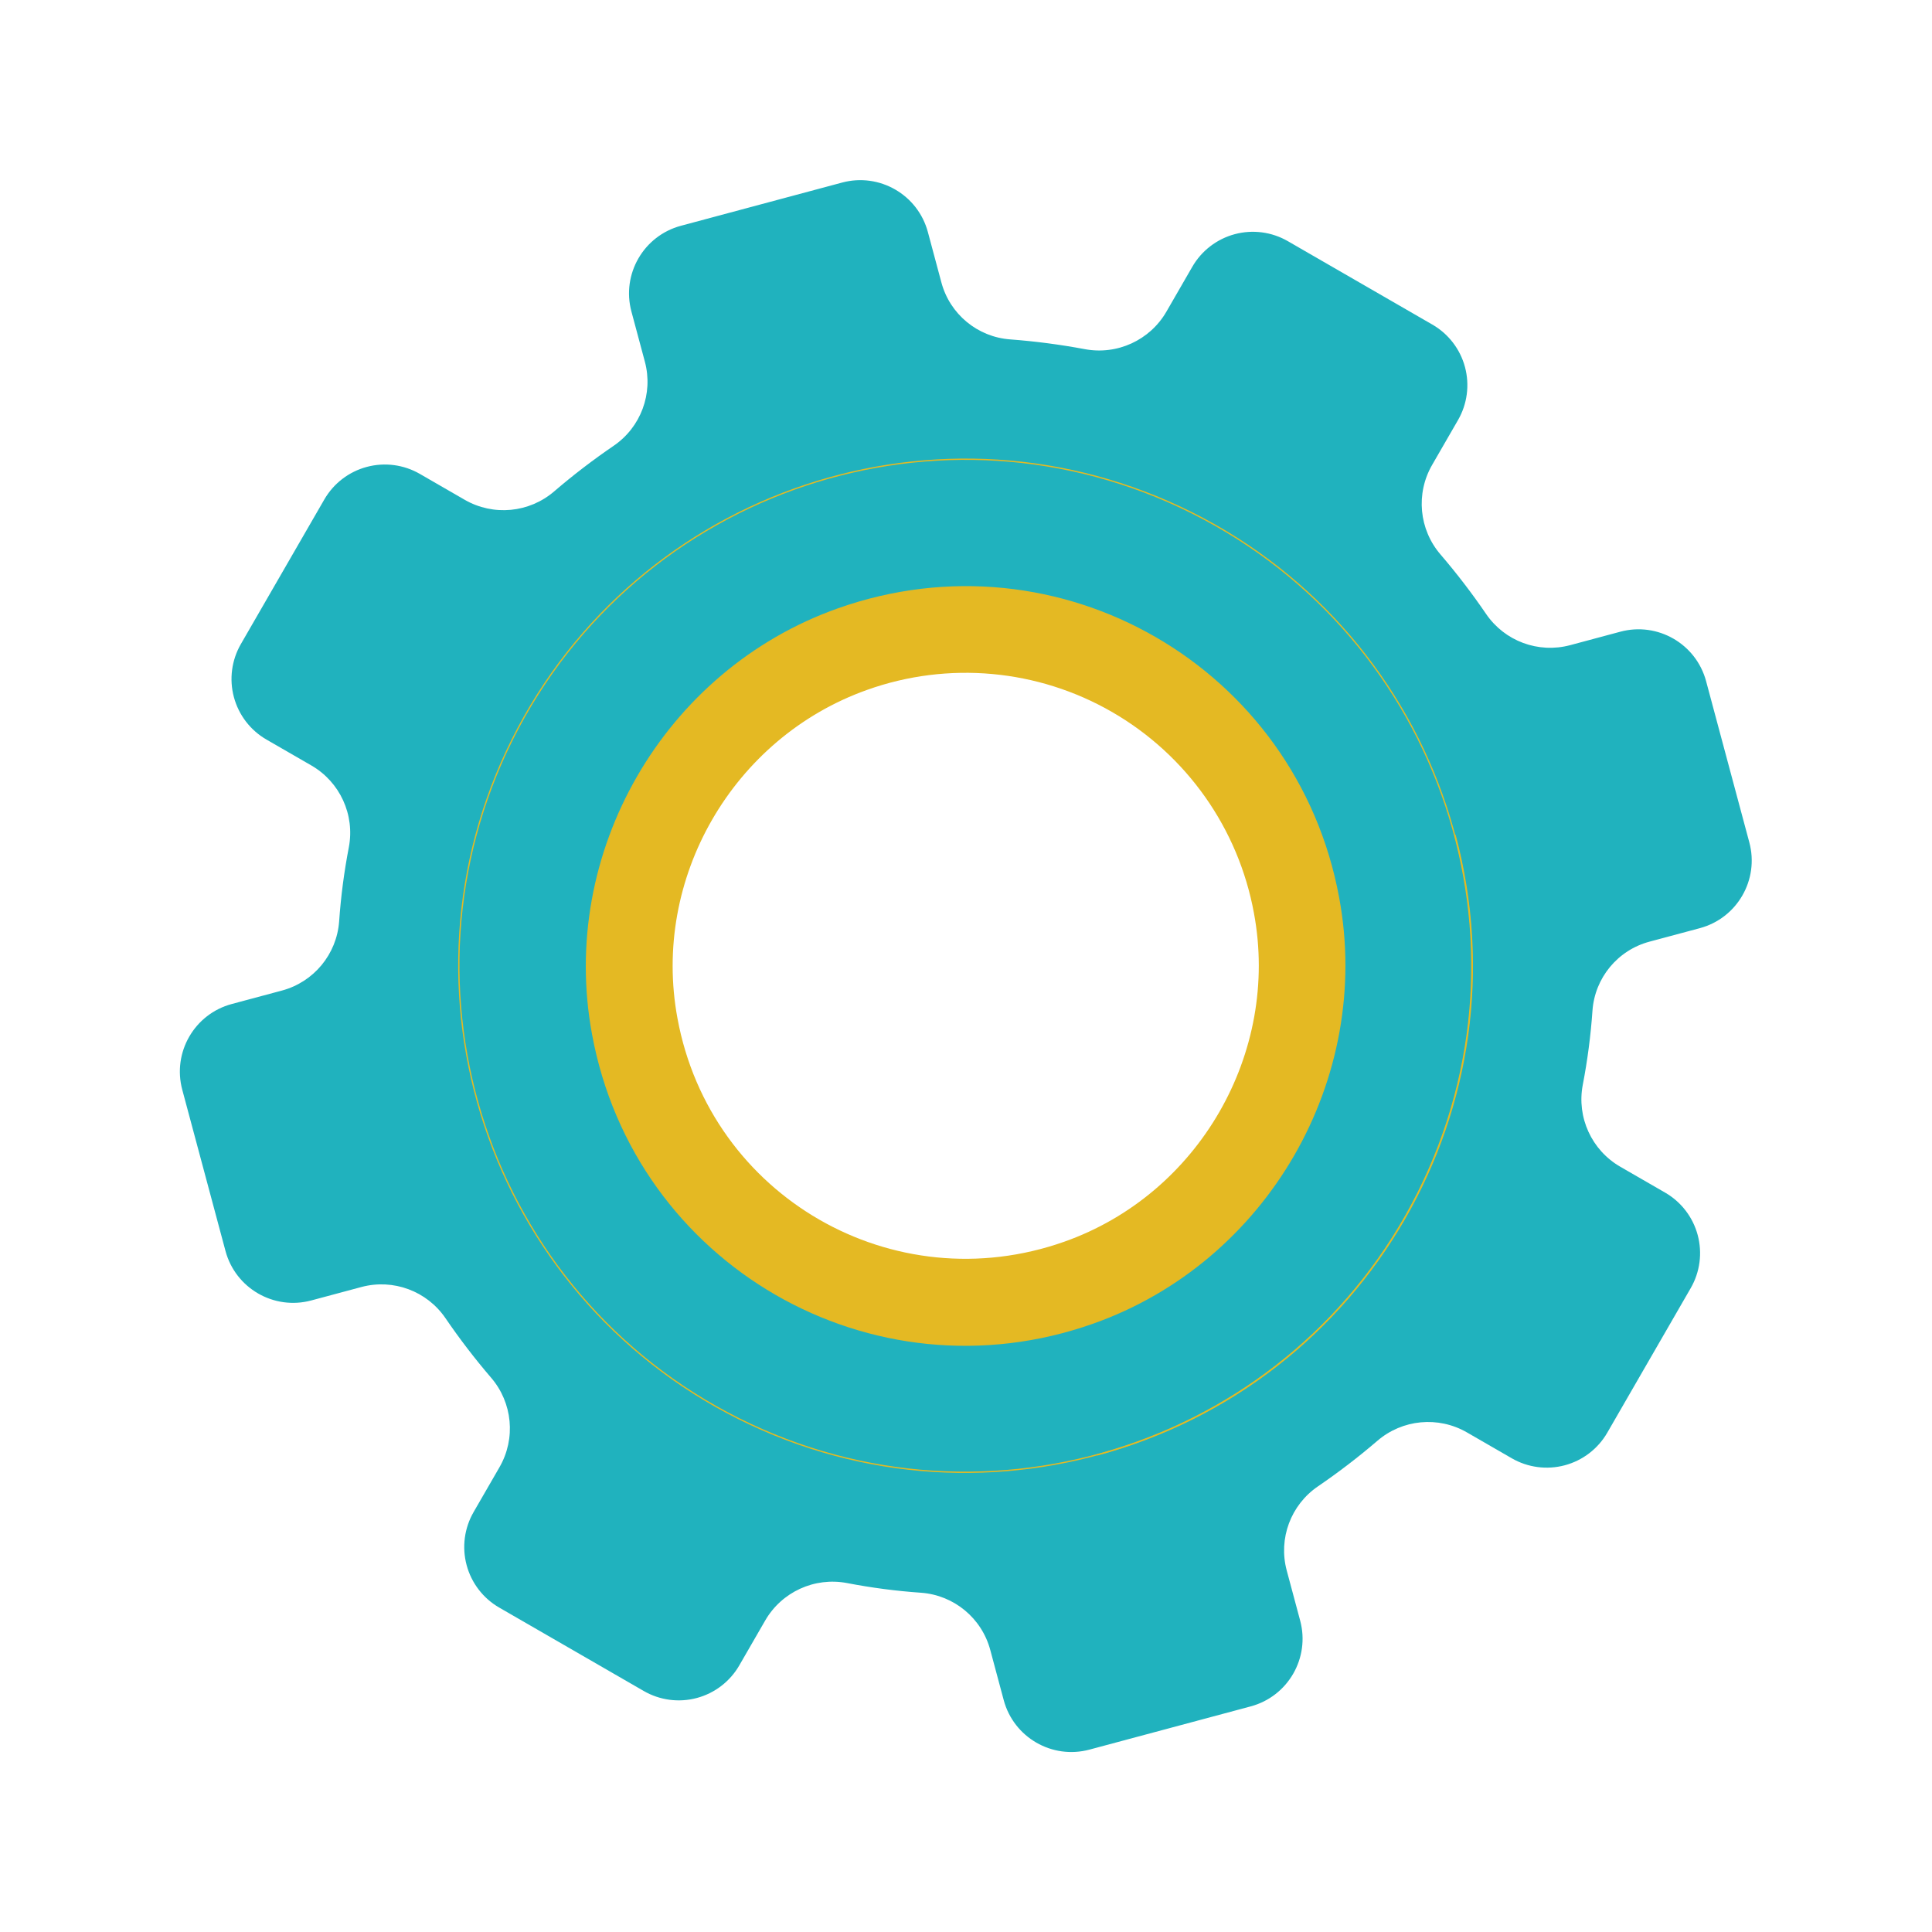
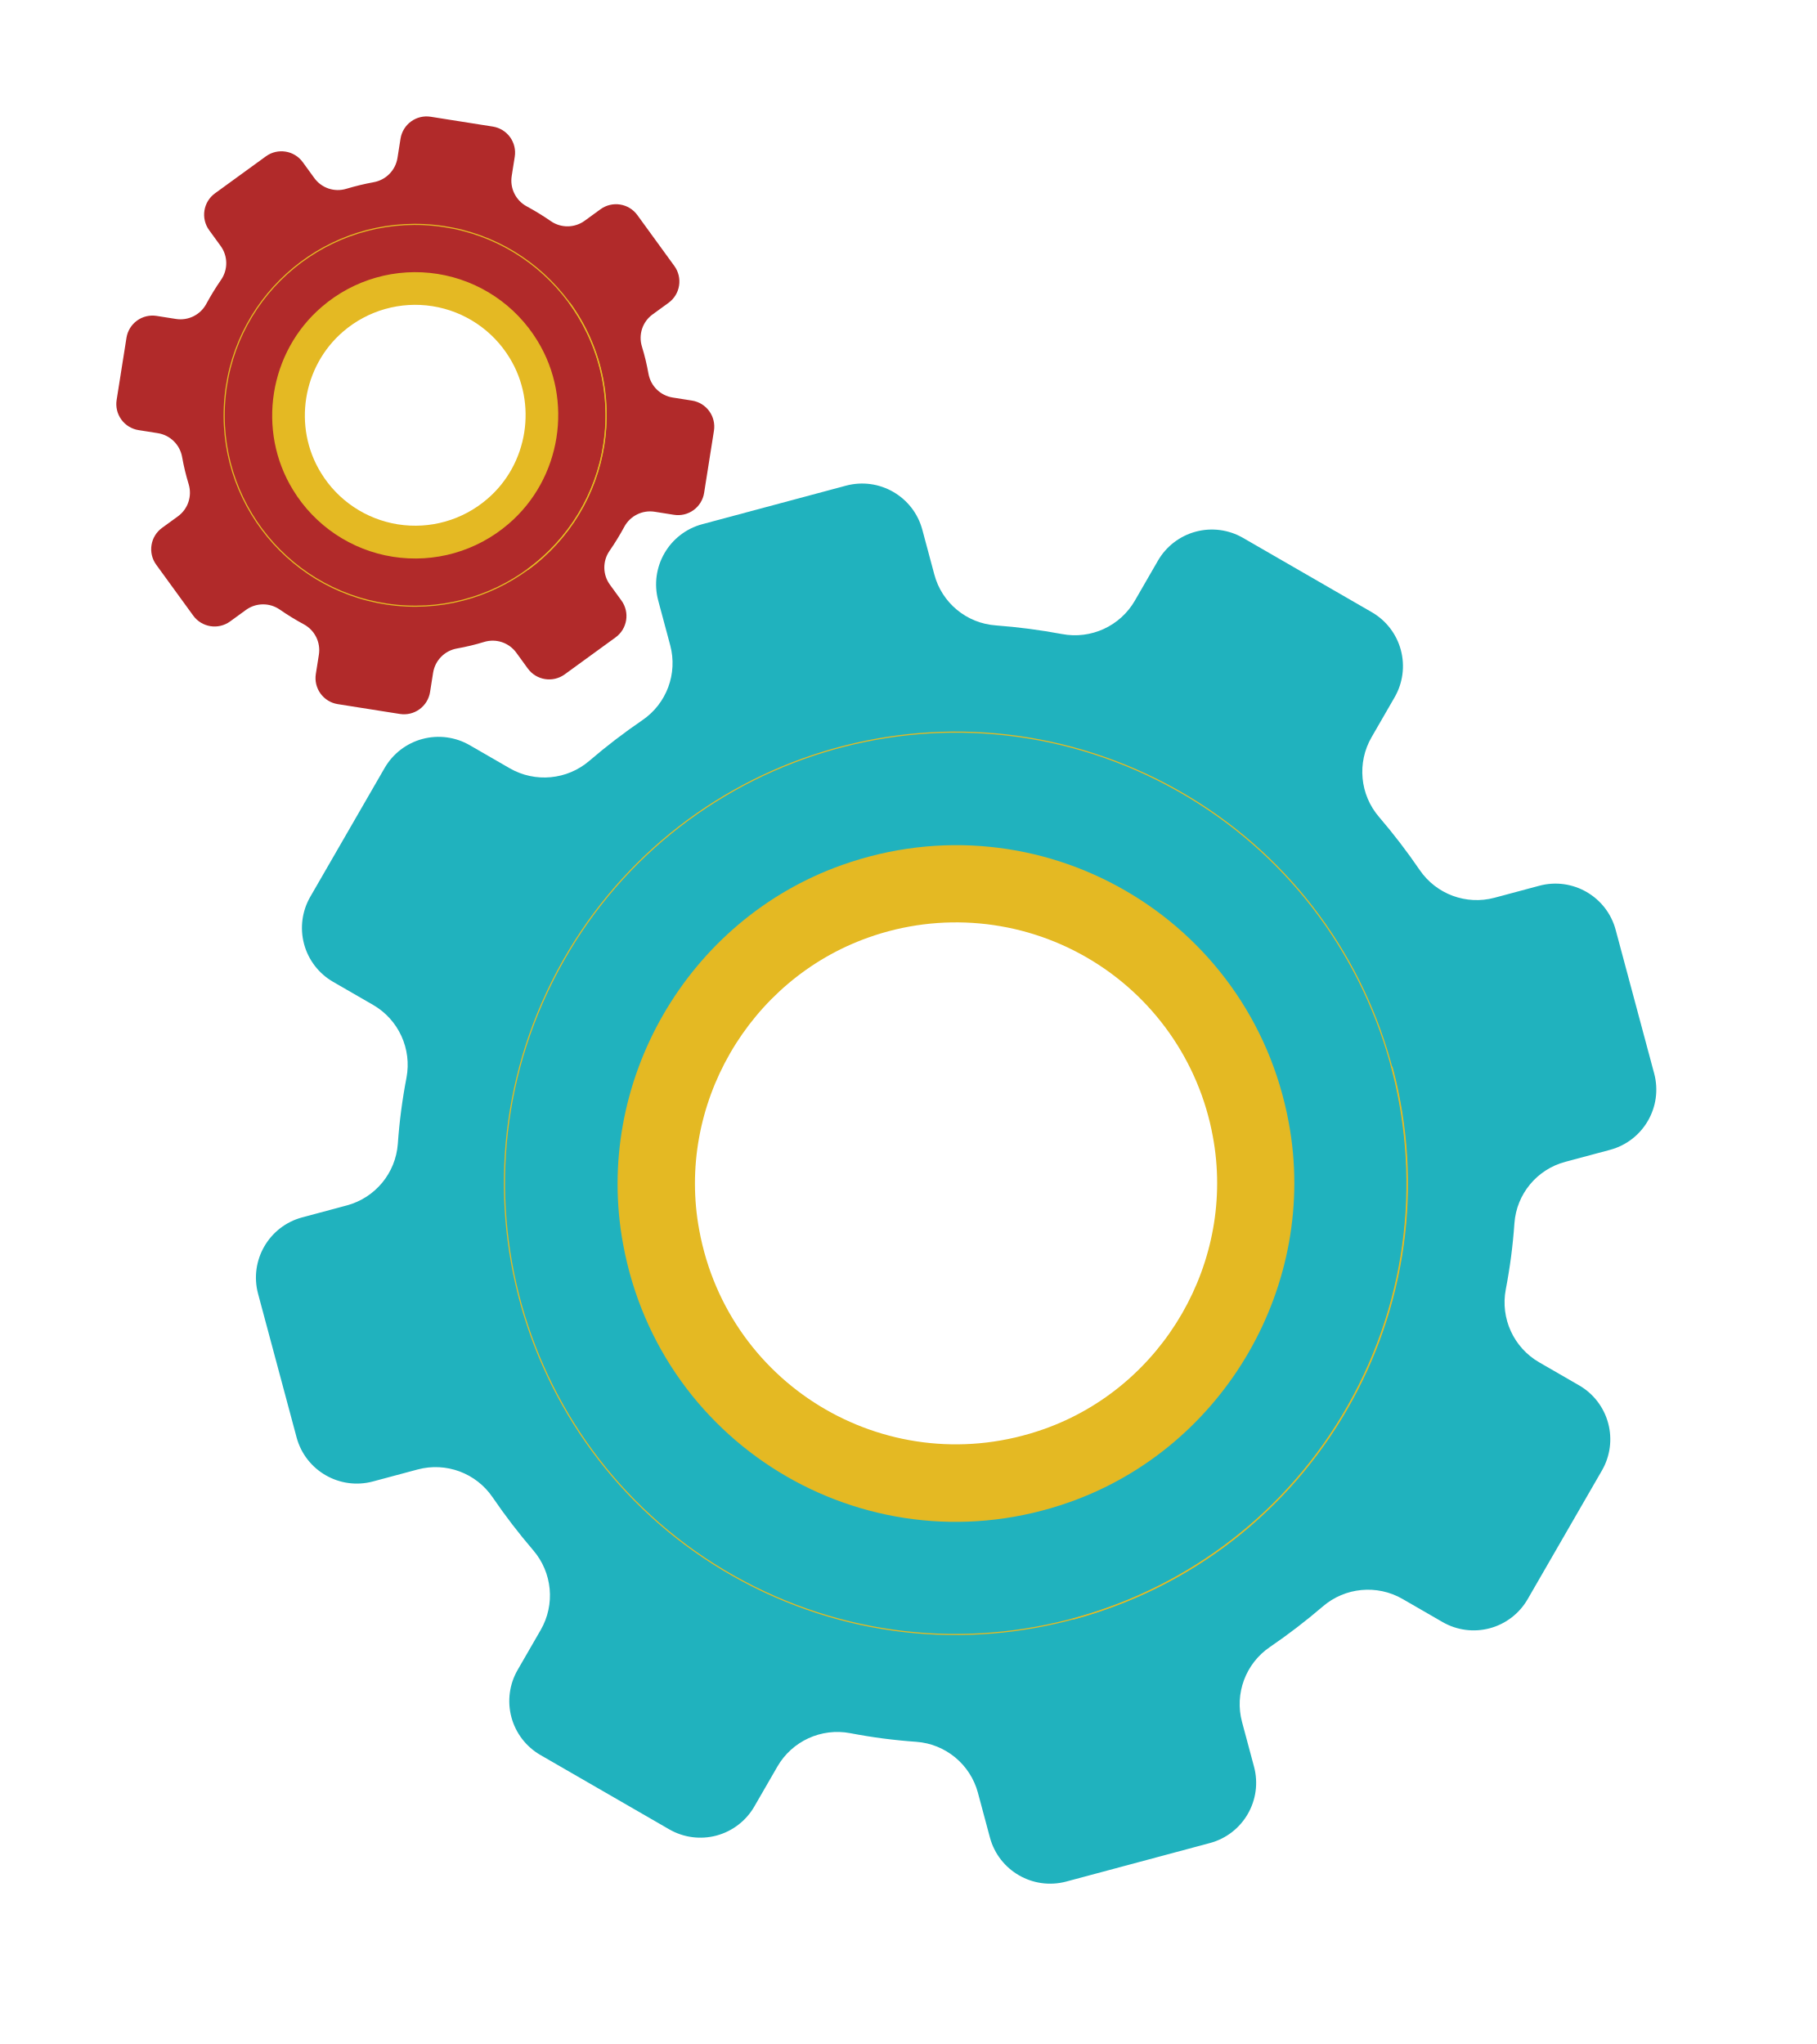
- <svg xmlns="http://www.w3.org/2000/svg" viewBox="0 0 1491.823 1491.823">
+ <svg xmlns="http://www.w3.org/2000/svg" viewBox="0 0 1574.764 1771.877">
  <defs>
    <style>
      .cls-1 {
        fill: #e4b923;
      }

      .cls-2 {
-         fill: #20b2be;
+         fill: #b12a2a;
      }

      .cls-3 {
        fill: none;
        stroke: #e4b923;
        stroke-miterlimit: 10;
      }
+ 
+       .cls-4 {
+         fill: #20b2be;
+       }
    </style>
  </defs>
-   <g id="Group_86" data-name="Group 86" transform="matrix(-0.966, 0.259, -0.259, -0.966, 1491.823, 1176.563)">
-     <path id="Path_66" data-name="Path 66" class="cls-1" d="M940.3,519.726V420.335a41.81,41.81,0,0,0-41.748-41.749H867.711a45.966,45.966,0,0,1-43.647-31.074,392.572,392.572,0,0,0-17.078-41.037,46.284,46.284,0,0,1,9.014-52.9l21.824-21.823a41.663,41.663,0,0,0,0-59.065l-70.214-70.214a41.377,41.377,0,0,0-58.828,0L686.958,124.3a46.284,46.284,0,0,1-52.9,9.014,396.636,396.636,0,0,0-41.275-17.079,46.282,46.282,0,0,1-31.074-43.646V41.749A41.81,41.81,0,0,0,519.963,0H420.572a41.81,41.81,0,0,0-41.749,41.749V72.586a45.965,45.965,0,0,1-31.074,43.646,419.387,419.387,0,0,0-41.275,17.079,46.285,46.285,0,0,1-52.9-9.014l-21.823-21.823a41.663,41.663,0,0,0-59.066,0l-70.214,70.214a41.662,41.662,0,0,0,0,59.065L124.3,253.577a46.286,46.286,0,0,1,9.015,52.9,415.093,415.093,0,0,0-17.079,41.037,46.282,46.282,0,0,1-43.646,31.074H41.749A41.81,41.81,0,0,0,0,420.335v99.391a41.81,41.81,0,0,0,41.749,41.749H72.586a45.964,45.964,0,0,1,43.646,31.074,419.245,419.245,0,0,0,17.079,41.275,46.284,46.284,0,0,1-9.015,52.9l-21.823,21.823a41.662,41.662,0,0,0,0,59.065l70.214,70.214a41.663,41.663,0,0,0,59.066,0L253.577,816a46.285,46.285,0,0,1,52.9-9.014,396.743,396.743,0,0,0,41.275,17.079,46.281,46.281,0,0,1,31.074,43.647v30.837A41.81,41.81,0,0,0,420.572,940.3h99.391a41.81,41.81,0,0,0,41.748-41.749V867.712a45.964,45.964,0,0,1,31.074-43.647,396.57,396.57,0,0,0,41.275-17.079,46.285,46.285,0,0,1,52.9,9.014l21.823,21.823a41.378,41.378,0,0,0,58.828,0l70.214-70.214a41.664,41.664,0,0,0,0-59.065L816,686.721a46.285,46.285,0,0,1-9.014-52.9,396.637,396.637,0,0,0,17.078-41.275,46.283,46.283,0,0,1,43.647-31.074h30.838A41.81,41.81,0,0,0,940.3,519.726ZM488.651,695.735A226.269,226.269,0,0,1,244.8,451.884C253.34,342.293,342.293,253.34,451.884,244.8c139.479-10.912,255,104.372,243.851,243.851C687.195,598.242,598.242,686.958,488.651,695.735Z" transform="translate(138.767 139.004)" />
-     <path id="Path_67" data-name="Path 67" class="cls-2" d="M1218.069,673.437v-128.8a54.06,54.06,0,0,0-54.084-54.084H1123.9a59.832,59.832,0,0,1-56.456-40.089,526.051,526.051,0,0,0-22.06-53.372A60,60,0,0,1,1057,328.534l28.228-28.228a53.976,53.976,0,0,0,0-76.381l-91.088-91.088a53.975,53.975,0,0,0-76.382,0l-28.228,28.228a60,60,0,0,1-68.553,11.623,476.485,476.485,0,0,0-53.372-22.06A59.833,59.833,0,0,1,727.52,94.172V54.084A54.06,54.06,0,0,0,673.436,0h-128.8a54.06,54.06,0,0,0-54.084,54.084V94.172a59.833,59.833,0,0,1-40.088,56.456,525.7,525.7,0,0,0-53.372,22.06,60,60,0,0,1-68.553-11.623l-28.228-28.228a53.975,53.975,0,0,0-76.382,0l-91.088,91.088a53.975,53.975,0,0,0,0,76.381l28.228,28.228a60,60,0,0,1,11.623,68.553,476.412,476.412,0,0,0-22.06,53.372,59.514,59.514,0,0,1-56.456,40.089H54.084A54.059,54.059,0,0,0,0,544.632v128.8A54.059,54.059,0,0,0,54.084,727.52H94.172a59.833,59.833,0,0,1,56.456,40.088,525.9,525.9,0,0,0,22.06,53.372,60,60,0,0,1-11.623,68.553l-28.228,28.228a53.975,53.975,0,0,0,0,76.382l91.088,91.089a53.975,53.975,0,0,0,76.382,0L328.535,1057a60,60,0,0,1,68.553-11.623,525.661,525.661,0,0,0,53.373,22.06,59.514,59.514,0,0,1,40.088,56.455v40.089a54.059,54.059,0,0,0,54.084,54.083h128.8a54.059,54.059,0,0,0,54.084-54.083V1123.9a59.833,59.833,0,0,1,40.088-56.455,525.793,525.793,0,0,0,53.372-22.06A60,60,0,0,1,889.534,1057l28.228,28.228a53.975,53.975,0,0,0,76.382,0l91.088-91.088a53.976,53.976,0,0,0,0-76.382L1057,889.534a60,60,0,0,1-11.623-68.554,476.6,476.6,0,0,0,22.06-53.372A59.833,59.833,0,0,1,1123.9,727.52h40.088A54.06,54.06,0,0,0,1218.069,673.437Zm-585.2,227.958C452.12,915.627,302.441,765.948,316.911,585.431,328.06,443.344,443.344,328.06,585.432,316.911,766.186,302.679,915.864,452.358,901.4,632.874,890.246,774.962,774.962,890.246,632.873,901.394Z" transform="translate(0 0)" />
-     <ellipse id="Ellipse_10" data-name="Ellipse 10" class="cls-3" cx="390.921" cy="390.921" rx="390.921" ry="390.921" transform="matrix(0.664, -0.748, 0.748, 0.664, 57.32, 642.202)" />
-     <path id="Path_68" data-name="Path 68" class="cls-3" d="M0,390.921C0,175.06,175.061,0,390.921,0" transform="translate(217.995 218.232)" />
+   <g id="Group_95" data-name="Group 95" transform="translate(-738.009 279.585)">
+     <g id="Group_85" data-name="Group 85" transform="matrix(-0.809, 0.588, -0.588, -0.809, 1458, 137.428)">
+       <path id="Path_66" data-name="Path 66" class="cls-1" d="M397.911,219.935v-42.06a17.693,17.693,0,0,0-17.667-17.667h-13.05a19.451,19.451,0,0,1-18.47-13.15,166.129,166.129,0,0,0-7.227-17.366,19.586,19.586,0,0,1,3.814-22.385l9.235-9.235a17.631,17.631,0,0,0,0-24.995L324.833,43.365a17.51,17.51,0,0,0-24.895,0L290.7,52.6a19.586,19.586,0,0,1-22.385,3.814,167.85,167.85,0,0,0-17.467-7.227,19.585,19.585,0,0,1-13.15-18.47V17.667A17.693,17.693,0,0,0,220.036,0h-42.06a17.693,17.693,0,0,0-17.667,17.667v13.05a19.451,19.451,0,0,1-13.15,18.47,177.476,177.476,0,0,0-17.466,7.227A19.587,19.587,0,0,1,107.307,52.6l-9.235-9.235a17.631,17.631,0,0,0-25,0L43.365,73.078a17.63,17.63,0,0,0,0,24.995l9.235,9.235a19.587,19.587,0,0,1,3.815,22.385,175.671,175.671,0,0,0-7.228,17.366,19.585,19.585,0,0,1-18.47,13.15H17.667A17.693,17.693,0,0,0,0,177.875v42.06A17.693,17.693,0,0,0,17.667,237.6h13.05a19.451,19.451,0,0,1,18.47,13.15,177.431,177.431,0,0,0,7.228,17.466A19.586,19.586,0,0,1,52.6,290.6l-9.235,9.235a17.63,17.63,0,0,0,0,24.995l29.713,29.713a17.631,17.631,0,0,0,25,0l9.235-9.235a19.587,19.587,0,0,1,22.385-3.814,167.878,167.878,0,0,0,17.466,7.228,19.585,19.585,0,0,1,13.15,18.47v13.05a17.693,17.693,0,0,0,17.667,17.667h42.06A17.693,17.693,0,0,0,237.7,380.244v-13.05a19.451,19.451,0,0,1,13.15-18.47,167.813,167.813,0,0,0,17.467-7.227,19.587,19.587,0,0,1,22.385,3.815l9.235,9.235a17.51,17.51,0,0,0,24.895,0l29.713-29.713a17.631,17.631,0,0,0,0-25l-9.235-9.235a19.587,19.587,0,0,1-3.814-22.385,167.834,167.834,0,0,0,7.227-17.466,19.586,19.586,0,0,1,18.47-13.15h13.05A17.693,17.693,0,0,0,397.911,219.935ZM206.785,294.418A95.751,95.751,0,0,1,103.593,191.226c3.614-46.376,41.257-84.019,87.633-87.633A95.7,95.7,0,0,1,294.418,206.785C290.8,253.161,253.161,290.7,206.785,294.418Z" transform="translate(58.723 58.823)" />
+       <path id="Path_67" data-name="Path 67" class="cls-2" d="M515.457,284.982V230.475a22.877,22.877,0,0,0-22.887-22.887H475.606a25.32,25.32,0,0,1-23.891-16.965,222.6,222.6,0,0,0-9.335-22.586,25.389,25.389,0,0,1,4.919-29.01l11.945-11.945a22.841,22.841,0,0,0,0-32.323L420.7,56.213a22.841,22.841,0,0,0-32.323,0L376.429,68.159a25.389,25.389,0,0,1-29.01,4.918,201.641,201.641,0,0,0-22.586-9.335,25.32,25.32,0,0,1-16.964-23.891V22.887A22.877,22.877,0,0,0,284.982,0H230.475a22.877,22.877,0,0,0-22.887,22.887V39.851a25.32,25.32,0,0,1-16.964,23.891,222.471,222.471,0,0,0-22.586,9.335,25.389,25.389,0,0,1-29.01-4.919L127.082,56.213a22.841,22.841,0,0,0-32.323,0L56.213,94.76a22.841,22.841,0,0,0,0,32.323l11.946,11.945a25.389,25.389,0,0,1,4.919,29.01,201.614,201.614,0,0,0-9.335,22.586,25.185,25.185,0,0,1-23.891,16.964H22.887A22.877,22.877,0,0,0,0,230.475v54.507a22.877,22.877,0,0,0,22.887,22.887H39.851a25.32,25.32,0,0,1,23.891,16.964,222.546,222.546,0,0,0,9.335,22.586,25.389,25.389,0,0,1-4.919,29.01L56.213,388.374a22.841,22.841,0,0,0,0,32.323L94.76,459.243a22.841,22.841,0,0,0,32.323,0L139.028,447.3a25.389,25.389,0,0,1,29.01-4.919,222.456,222.456,0,0,0,22.586,9.335,25.185,25.185,0,0,1,16.964,23.891V492.57a22.877,22.877,0,0,0,22.887,22.887h54.507a22.877,22.877,0,0,0,22.887-22.887V475.605a25.32,25.32,0,0,1,16.964-23.891,222.53,222.53,0,0,0,22.586-9.335,25.389,25.389,0,0,1,29.01,4.919l11.945,11.946a22.841,22.841,0,0,0,32.323,0L459.244,420.7a22.841,22.841,0,0,0,0-32.323L447.3,376.429a25.389,25.389,0,0,1-4.919-29.01,201.688,201.688,0,0,0,9.335-22.586,25.32,25.32,0,0,1,23.891-16.964H492.57A22.877,22.877,0,0,0,515.457,284.982Zm-247.64,96.466A124.016,124.016,0,0,1,134.109,247.74c4.718-60.128,53.5-108.913,113.632-113.631A124.017,124.017,0,0,1,381.448,267.817C376.73,327.945,327.945,376.73,267.816,381.448Z" transform="translate(0 0)" />
+       <ellipse id="Ellipse_10" data-name="Ellipse 10" class="cls-3" cx="165.428" cy="165.428" rx="165.428" ry="165.428" transform="matrix(0.664, -0.748, 0.748, 0.664, 24.257, 271.764)" />
+       <path id="Path_68" data-name="Path 68" class="cls-3" d="M0,165.428A165.449,165.449,0,0,1,165.428,0" transform="translate(92.25 92.351)" />
+     </g>
+     <g id="Group_86" data-name="Group 86" transform="matrix(-0.966, 0.259, -0.259, -0.966, 2312.772, 1177.033)">
+       <path id="Path_66-2" data-name="Path 66" class="cls-1" d="M940.3,519.726V420.335a41.81,41.81,0,0,0-41.748-41.749H867.711a45.966,45.966,0,0,1-43.647-31.074,392.572,392.572,0,0,0-17.078-41.037,46.284,46.284,0,0,1,9.014-52.9l21.824-21.823a41.663,41.663,0,0,0,0-59.065l-70.214-70.214a41.377,41.377,0,0,0-58.828,0L686.958,124.3a46.284,46.284,0,0,1-52.9,9.014,396.636,396.636,0,0,0-41.275-17.079,46.282,46.282,0,0,1-31.074-43.646V41.749A41.81,41.81,0,0,0,519.963,0H420.572a41.81,41.81,0,0,0-41.749,41.749V72.586a45.965,45.965,0,0,1-31.074,43.646,419.387,419.387,0,0,0-41.275,17.079,46.285,46.285,0,0,1-52.9-9.014l-21.823-21.823a41.663,41.663,0,0,0-59.066,0l-70.214,70.214a41.662,41.662,0,0,0,0,59.065L124.3,253.577a46.286,46.286,0,0,1,9.015,52.9,415.093,415.093,0,0,0-17.079,41.037,46.282,46.282,0,0,1-43.646,31.074H41.749A41.81,41.81,0,0,0,0,420.335v99.391a41.81,41.81,0,0,0,41.749,41.749H72.586a45.964,45.964,0,0,1,43.646,31.074,419.245,419.245,0,0,0,17.079,41.275,46.284,46.284,0,0,1-9.015,52.9l-21.823,21.823a41.662,41.662,0,0,0,0,59.065l70.214,70.214a41.663,41.663,0,0,0,59.066,0L253.577,816a46.285,46.285,0,0,1,52.9-9.014,396.743,396.743,0,0,0,41.275,17.079,46.281,46.281,0,0,1,31.074,43.647v30.837A41.81,41.81,0,0,0,420.572,940.3h99.391a41.81,41.81,0,0,0,41.748-41.749V867.712a45.964,45.964,0,0,1,31.074-43.647,396.57,396.57,0,0,0,41.275-17.079,46.285,46.285,0,0,1,52.9,9.014l21.823,21.823a41.378,41.378,0,0,0,58.828,0l70.214-70.214a41.664,41.664,0,0,0,0-59.065L816,686.721a46.285,46.285,0,0,1-9.014-52.9,396.637,396.637,0,0,0,17.078-41.275,46.283,46.283,0,0,1,43.647-31.074h30.838A41.81,41.81,0,0,0,940.3,519.726ZM488.651,695.735A226.269,226.269,0,0,1,244.8,451.884C253.34,342.293,342.293,253.34,451.884,244.8c139.479-10.912,255,104.372,243.851,243.851C687.195,598.242,598.242,686.958,488.651,695.735Z" transform="translate(138.767 139.004)" />
+       <path id="Path_67-2" data-name="Path 67" class="cls-4" d="M1218.069,673.437v-128.8a54.06,54.06,0,0,0-54.084-54.084H1123.9a59.832,59.832,0,0,1-56.456-40.089,526.051,526.051,0,0,0-22.06-53.372A60,60,0,0,1,1057,328.534l28.228-28.228a53.976,53.976,0,0,0,0-76.381l-91.088-91.088a53.975,53.975,0,0,0-76.382,0l-28.228,28.228a60,60,0,0,1-68.553,11.623,476.485,476.485,0,0,0-53.372-22.06A59.833,59.833,0,0,1,727.52,94.172V54.084A54.06,54.06,0,0,0,673.436,0h-128.8a54.06,54.06,0,0,0-54.084,54.084V94.172a59.833,59.833,0,0,1-40.088,56.456,525.7,525.7,0,0,0-53.372,22.06,60,60,0,0,1-68.553-11.623l-28.228-28.228a53.975,53.975,0,0,0-76.382,0l-91.088,91.088a53.975,53.975,0,0,0,0,76.381l28.228,28.228a60,60,0,0,1,11.623,68.553,476.412,476.412,0,0,0-22.06,53.372,59.514,59.514,0,0,1-56.456,40.089H54.084A54.059,54.059,0,0,0,0,544.632v128.8A54.059,54.059,0,0,0,54.084,727.52H94.172a59.833,59.833,0,0,1,56.456,40.088,525.9,525.9,0,0,0,22.06,53.372,60,60,0,0,1-11.623,68.553l-28.228,28.228a53.975,53.975,0,0,0,0,76.382l91.088,91.089a53.975,53.975,0,0,0,76.382,0L328.535,1057a60,60,0,0,1,68.553-11.623,525.661,525.661,0,0,0,53.373,22.06,59.514,59.514,0,0,1,40.088,56.455v40.089a54.059,54.059,0,0,0,54.084,54.083h128.8a54.059,54.059,0,0,0,54.084-54.083V1123.9a59.833,59.833,0,0,1,40.088-56.455,525.793,525.793,0,0,0,53.372-22.06A60,60,0,0,1,889.534,1057l28.228,28.228a53.975,53.975,0,0,0,76.382,0l91.088-91.088a53.976,53.976,0,0,0,0-76.382L1057,889.534a60,60,0,0,1-11.623-68.554,476.6,476.6,0,0,0,22.06-53.372A59.833,59.833,0,0,1,1123.9,727.52h40.088A54.06,54.06,0,0,0,1218.069,673.437Zm-585.2,227.958C452.12,915.627,302.441,765.948,316.911,585.431,328.06,443.344,443.344,328.06,585.432,316.911,766.186,302.679,915.864,452.358,901.4,632.874,890.246,774.962,774.962,890.246,632.873,901.394Z" transform="translate(0 0)" />
+       <ellipse id="Ellipse_10-2" data-name="Ellipse 10" class="cls-3" cx="390.921" cy="390.921" rx="390.921" ry="390.921" transform="matrix(0.664, -0.748, 0.748, 0.664, 57.32, 642.202)" />
+       <path id="Path_68-2" data-name="Path 68" class="cls-3" d="M0,390.921C0,175.06,175.061,0,390.921,0" transform="translate(217.995 218.232)" />
+     </g>
  </g>
</svg>
